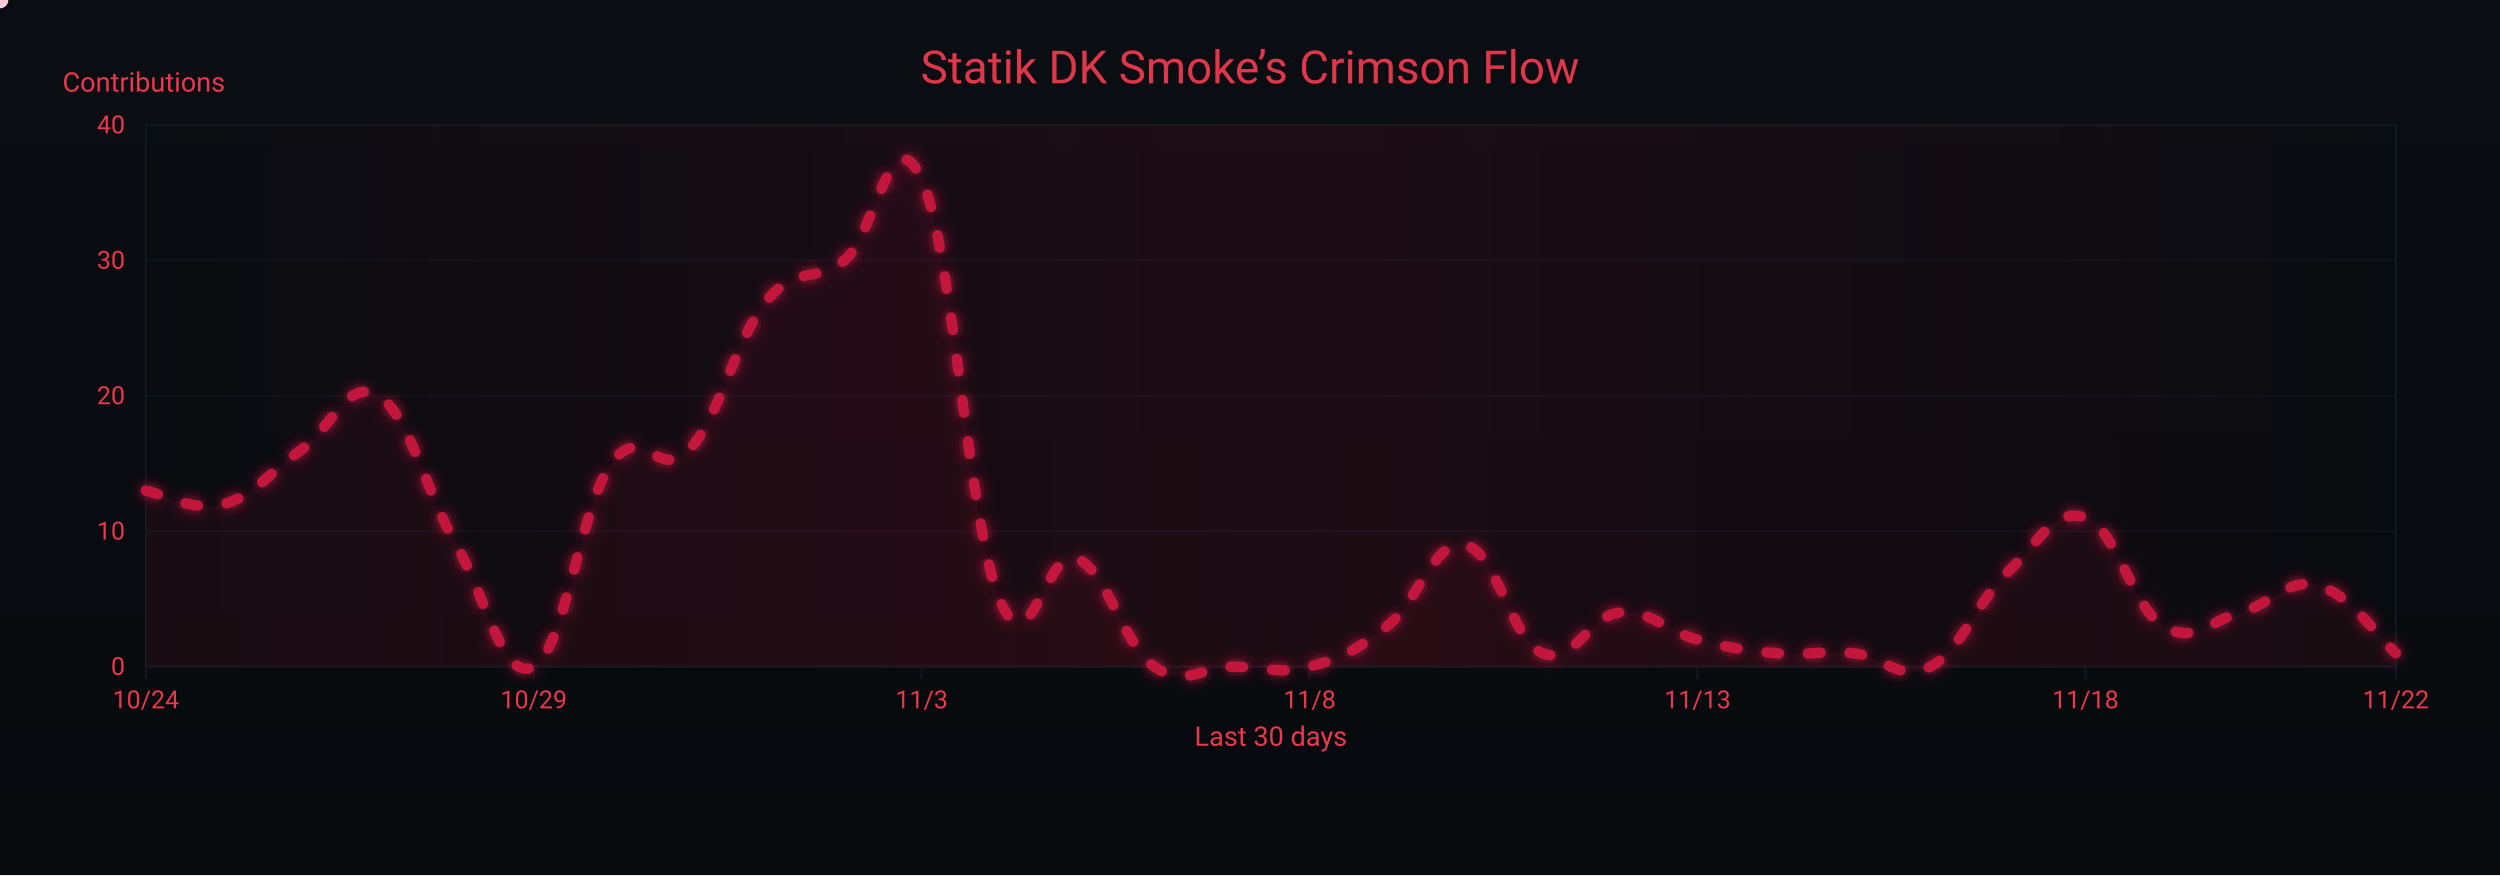
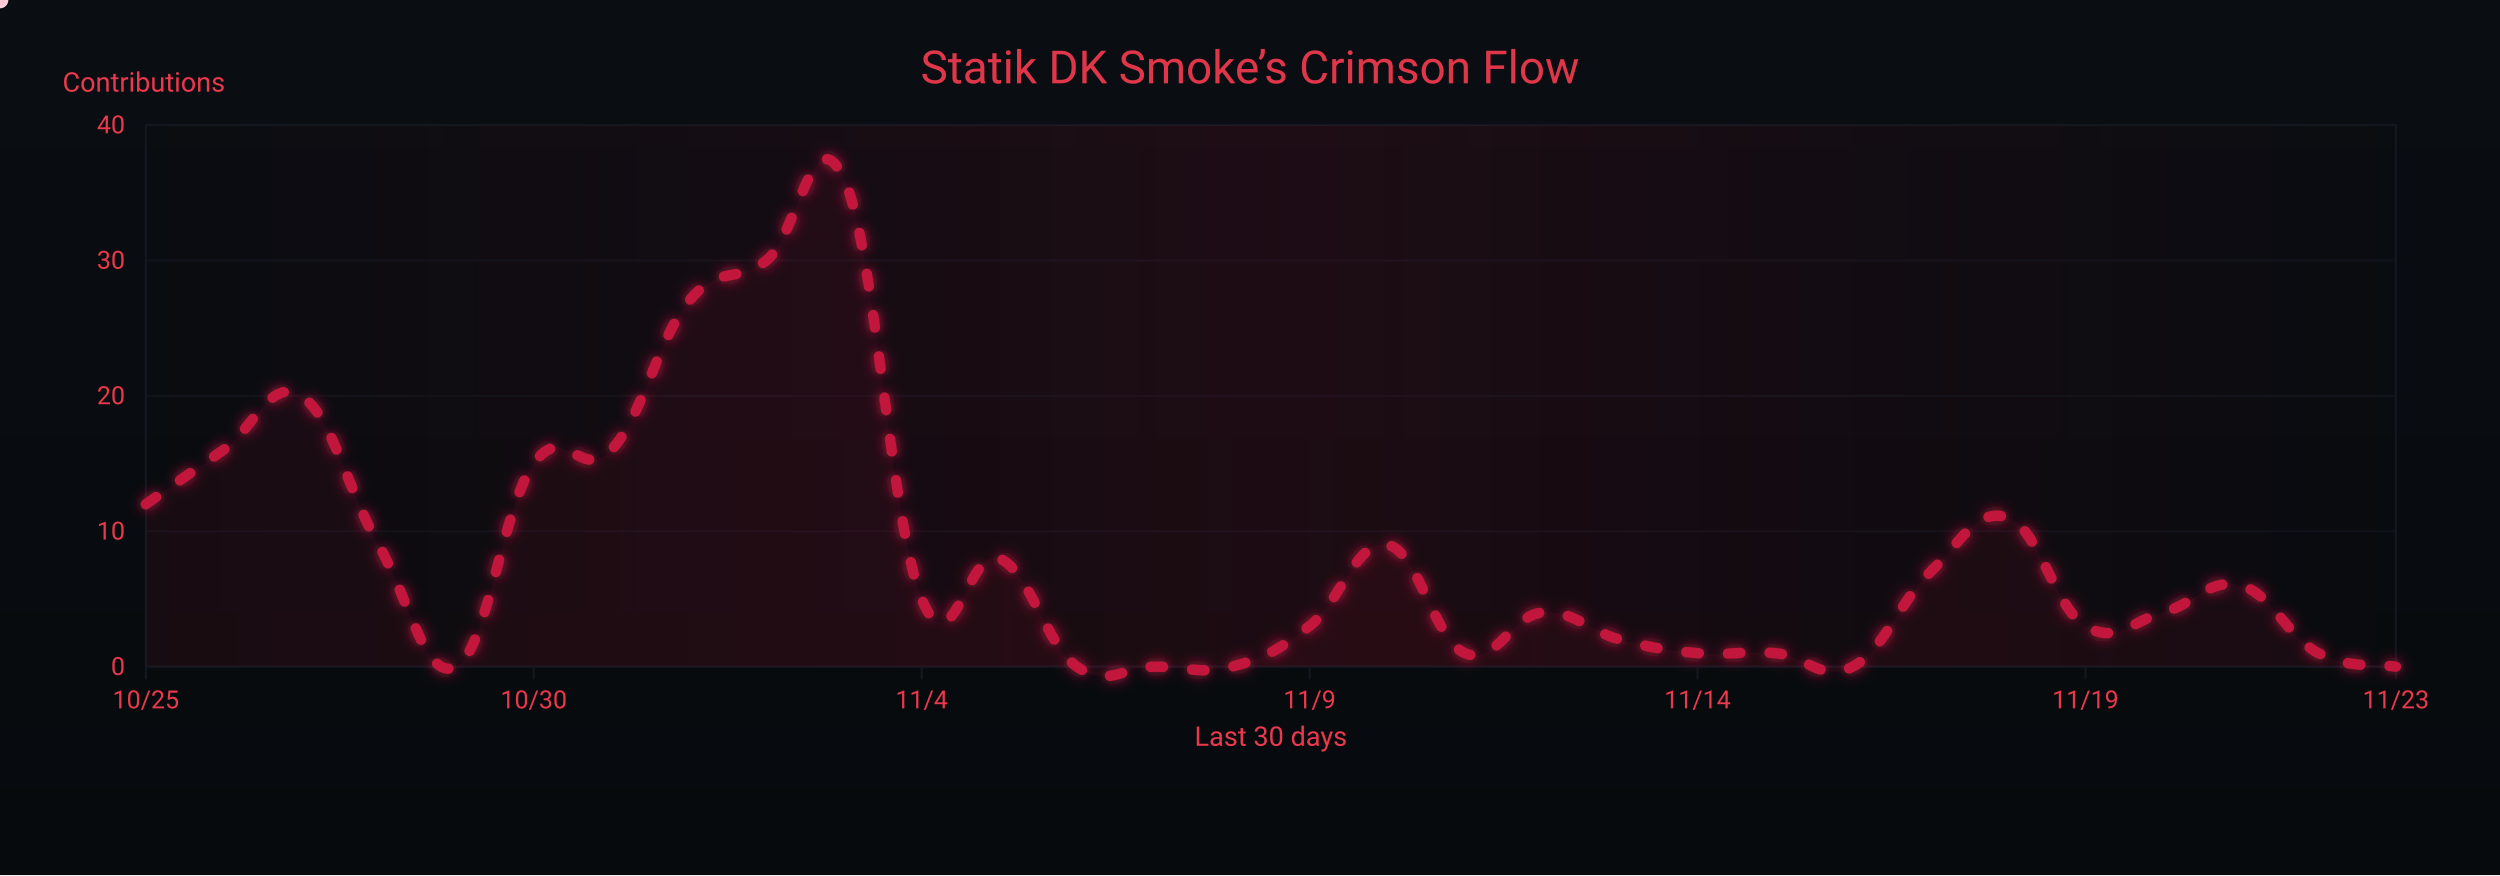
<svg xmlns="http://www.w3.org/2000/svg" width="1200" height="420" viewBox="0 0 1200 420" role="img" aria-label="Crimson Flow Graph">
  <defs>
    <linearGradient id="bgGrad" x1="0" y1="0" x2="0" y2="1">
      <stop offset="0%" stop-color="#0a0d12" />
      <stop offset="100%" stop-color="#070a0d" />
    </linearGradient>
    <filter id="glow">
      <feGaussianBlur stdDeviation="3" result="b1" />
      <feMerge>
        <feMergeNode in="b1" />
        <feMergeNode in="SourceGraphic" />
      </feMerge>
    </filter>
    <linearGradient id="sheen" x1="0" y1="0" x2="1" y2="0">
      <stop offset="0%" stop-color="#9b0e2a" stop-opacity="0" />
      <stop offset="50%" stop-color="#9b0e2a" stop-opacity=".14" />
      <stop offset="100%" stop-color="#9b0e2a" stop-opacity="0" />
      <animateTransform attributeName="gradientTransform" type="translate" from="-1 0" to="1 0" dur="9s" repeatCount="indefinite" />
    </linearGradient>
  </defs>
  <rect width="1200" height="420" fill="url(#bgGrad)" />
  <rect x="70" y="60" width="1080" height="260" fill="none" stroke="#121821" stroke-width="1" />
  <g font-family="ui-sans-serif,system-ui,-apple-system,Segoe UI,Roboto,Ubuntu,Arial" font-size="12">
    <path d="M70,320.0 H1150" stroke="#121821" stroke-width="1" opacity="0.6" />
    <text x="60" y="324.0" text-anchor="end" fill="#ea384c">0</text>
    <path d="M70,255.0 H1150" stroke="#121821" stroke-width="1" opacity="0.6" />
    <text x="60" y="259.0" text-anchor="end" fill="#ea384c">10</text>
    <path d="M70,190.0 H1150" stroke="#121821" stroke-width="1" opacity="0.6" />
    <text x="60" y="194.0" text-anchor="end" fill="#ea384c">20</text>
    <path d="M70,125.0 H1150" stroke="#121821" stroke-width="1" opacity="0.6" />
    <text x="60" y="129.0" text-anchor="end" fill="#ea384c">30</text>
    <path d="M70,60.0 H1150" stroke="#121821" stroke-width="1" opacity="0.6" />
    <text x="60" y="64.0" text-anchor="end" fill="#ea384c">40</text>
    <text x="30" y="44" fill="#ea384c" font-size="13">Contributions</text>
  </g>
  <g font-family="ui-sans-serif,system-ui,-apple-system,Segoe UI,Roboto,Ubuntu,Arial" font-size="12">
    <path d="M70.0,320 V326" stroke="#121821" stroke-width="1" />
-     <text x="70.0" y="340" text-anchor="middle" fill="#ea384c">10/24</text>
+     <text x="70.0" y="340" text-anchor="middle" fill="#ea384c">10/25</text>
    <path d="M256.2,320 V326" stroke="#121821" stroke-width="1" />
-     <text x="256.2" y="340" text-anchor="middle" fill="#ea384c">10/29</text>
+     <text x="256.2" y="340" text-anchor="middle" fill="#ea384c">10/30</text>
    <path d="M442.4,320 V326" stroke="#121821" stroke-width="1" />
-     <text x="442.4" y="340" text-anchor="middle" fill="#ea384c">11/3</text>
+     <text x="442.4" y="340" text-anchor="middle" fill="#ea384c">11/4</text>
    <path d="M628.6,320 V326" stroke="#121821" stroke-width="1" />
-     <text x="628.6" y="340" text-anchor="middle" fill="#ea384c">11/8</text>
+     <text x="628.6" y="340" text-anchor="middle" fill="#ea384c">11/9</text>
    <path d="M814.8,320 V326" stroke="#121821" stroke-width="1" />
-     <text x="814.8" y="340" text-anchor="middle" fill="#ea384c">11/13</text>
+     <text x="814.8" y="340" text-anchor="middle" fill="#ea384c">11/14</text>
    <path d="M1001.0,320 V326" stroke="#121821" stroke-width="1" />
-     <text x="1001.0" y="340" text-anchor="middle" fill="#ea384c">11/18</text>
+     <text x="1001.0" y="340" text-anchor="middle" fill="#ea384c">11/19</text>
    <path d="M1150.0,320 V326" stroke="#121821" stroke-width="1" />
-     <text x="1150.0" y="340" text-anchor="middle" fill="#ea384c">11/22</text>
+     <text x="1150.0" y="340" text-anchor="middle" fill="#ea384c">11/23</text>
    <text x="610" y="358" text-anchor="middle" fill="#ea384c" font-size="13">Last 30 days</text>
  </g>
  <rect x="70" y="60" width="1080" height="260" fill="url(#sheen)" />
  <text x="600" y="40" text-anchor="middle" font-family="ui-sans-serif,system-ui,-apple-system,Segoe UI,Roboto,Ubuntu,Arial" font-size="22" fill="#ea384c" opacity=".95">Statik DK Smoke’s Crimson Flow</text>
-   <path d="M70.0,235.5 C77.4,236.8 92.3,245.9 107.2,242.0 C122.1,238.1 129.6,226.4 144.5,216.0 C159.4,205.6 166.8,180.9 181.7,190.0 C196.6,199.1 204.1,235.5 219.0,261.5 C233.9,287.5 241.3,327.8 256.2,320.0 C271.1,312.2 278.6,243.3 293.4,222.5 C308.3,201.7 315.8,231.6 330.7,216.0 C345.6,200.4 353.0,162.7 367.9,144.5 C382.8,126.3 390.3,136.7 405.2,125.0 C420.1,113.3 427.5,53.5 442.4,86.0 C457.3,118.5 464.8,251.1 479.7,287.5 C494.6,323.9 502.0,261.5 516.9,268.0 C531.8,274.5 539.2,309.6 554.1,320.0 C569.0,330.4 576.5,320.0 591.4,320.0 C606.3,320.0 613.7,323.9 628.6,320.0 C643.5,316.1 651.0,312.2 665.9,300.5 C680.8,288.8 688.2,258.9 703.1,261.5 C718.0,264.1 725.4,307.0 740.3,313.5 C755.2,320.0 762.7,295.3 777.6,294.0 C792.5,292.7 799.9,303.1 814.8,307.0 C829.7,310.9 837.2,312.2 852.1,313.5 C867.0,314.8 874.4,312.2 889.3,313.5 C904.2,314.8 911.7,327.8 926.6,320.0 C941.4,312.2 948.9,288.8 963.8,274.5 C978.7,260.2 986.1,243.3 1001.0,248.5 C1015.9,253.7 1023.4,291.4 1038.3,300.5 C1053.2,309.6 1060.6,297.9 1075.5,294.0 C1090.4,290.1 1097.9,277.1 1112.8,281.0 C1127.7,284.9 1142.6,307.0 1150.0,313.5 L 1150,320 L 70,320 Z" fill="#7a0f26" opacity=".13">
+   <path d="M70.0,242.0 C77.4,236.8 92.3,226.4 107.2,216.0 C122.1,205.6 129.6,180.9 144.5,190.0 C159.4,199.1 166.8,235.5 181.7,261.5 C196.6,287.5 204.1,327.8 219.0,320.0 C233.9,312.2 241.3,243.3 256.2,222.5 C271.1,201.7 278.6,231.6 293.4,216.0 C308.3,200.4 315.8,162.7 330.7,144.5 C345.6,126.3 353.0,136.7 367.9,125.0 C382.8,113.3 390.3,53.5 405.2,86.0 C420.1,118.5 427.5,251.1 442.4,287.5 C457.3,323.9 464.8,261.5 479.7,268.0 C494.6,274.5 502.0,309.6 516.9,320.0 C531.8,330.4 539.2,320.0 554.1,320.0 C569.0,320.0 576.5,323.9 591.4,320.0 C606.3,316.1 613.7,312.2 628.6,300.5 C643.5,288.8 651.0,258.9 665.9,261.5 C680.8,264.1 688.2,307.0 703.1,313.5 C718.0,320.0 725.4,295.3 740.3,294.0 C755.2,292.7 762.7,303.1 777.6,307.0 C792.5,310.9 799.9,312.2 814.8,313.5 C829.7,314.8 837.2,312.2 852.1,313.5 C867.0,314.8 874.4,327.8 889.3,320.0 C904.2,312.2 911.7,288.8 926.6,274.5 C941.4,260.2 948.9,243.3 963.8,248.5 C978.7,253.7 986.1,291.4 1001.0,300.5 C1015.9,309.6 1023.4,297.9 1038.3,294.0 C1053.2,290.1 1060.6,277.1 1075.5,281.0 C1090.4,284.9 1097.9,305.7 1112.8,313.5 C1127.7,321.3 1142.6,318.7 1150.0,320.0 L 1150,320 L 70,320 Z" fill="#7a0f26" opacity=".13">
    <animate attributeName="opacity" values=".10;.17;.10" dur="6s" repeatCount="indefinite" />
  </path>
-   <path id="curve" d="M70.0,235.5 C77.4,236.8 92.3,245.9 107.2,242.0 C122.1,238.1 129.6,226.4 144.5,216.0 C159.4,205.6 166.8,180.9 181.7,190.0 C196.6,199.1 204.1,235.5 219.0,261.5 C233.9,287.5 241.3,327.8 256.2,320.0 C271.1,312.2 278.6,243.3 293.4,222.5 C308.3,201.7 315.8,231.6 330.7,216.0 C345.6,200.4 353.0,162.7 367.9,144.5 C382.8,126.3 390.3,136.7 405.2,125.0 C420.1,113.3 427.5,53.5 442.4,86.0 C457.3,118.5 464.8,251.1 479.7,287.5 C494.6,323.9 502.0,261.5 516.9,268.0 C531.8,274.5 539.2,309.6 554.1,320.0 C569.0,330.4 576.5,320.0 591.4,320.0 C606.3,320.0 613.7,323.9 628.6,320.0 C643.5,316.1 651.0,312.2 665.9,300.5 C680.8,288.8 688.2,258.9 703.1,261.5 C718.0,264.1 725.4,307.0 740.3,313.5 C755.2,320.0 762.7,295.3 777.6,294.0 C792.5,292.7 799.9,303.1 814.8,307.0 C829.7,310.9 837.2,312.2 852.1,313.5 C867.0,314.8 874.4,312.2 889.3,313.5 C904.2,314.8 911.7,327.8 926.6,320.0 C941.4,312.2 948.9,288.8 963.8,274.5 C978.7,260.2 986.1,243.3 1001.0,248.5 C1015.9,253.7 1023.4,291.4 1038.3,300.5 C1053.2,309.6 1060.6,297.9 1075.5,294.0 C1090.4,290.1 1097.9,277.1 1112.8,281.0 C1127.7,284.9 1142.6,307.0 1150.0,313.5" fill="none" stroke="#c3193d" stroke-width="5" stroke-linecap="round" stroke-linejoin="round" stroke-dasharray="6 14" filter="url(#glow)">
+   <path id="curve" d="M70.0,242.0 C77.4,236.8 92.3,226.4 107.2,216.0 C122.1,205.6 129.6,180.9 144.5,190.0 C159.4,199.1 166.8,235.5 181.7,261.5 C196.6,287.5 204.1,327.8 219.0,320.0 C233.9,312.2 241.3,243.3 256.2,222.5 C271.1,201.7 278.6,231.6 293.4,216.0 C308.3,200.4 315.8,162.7 330.7,144.5 C345.6,126.3 353.0,136.7 367.9,125.0 C382.8,113.3 390.3,53.5 405.2,86.0 C420.1,118.5 427.5,251.1 442.4,287.5 C457.3,323.9 464.8,261.5 479.7,268.0 C494.6,274.5 502.0,309.6 516.9,320.0 C531.8,330.4 539.2,320.0 554.1,320.0 C569.0,320.0 576.5,323.9 591.4,320.0 C606.3,316.1 613.7,312.2 628.6,300.5 C643.5,288.8 651.0,258.9 665.9,261.5 C680.8,264.1 688.2,307.0 703.1,313.5 C718.0,320.0 725.4,295.3 740.3,294.0 C755.2,292.7 762.7,303.1 777.6,307.0 C792.5,310.9 799.9,312.2 814.8,313.5 C829.7,314.8 837.2,312.2 852.1,313.5 C867.0,314.8 874.4,327.8 889.3,320.0 C904.2,312.2 911.7,288.8 926.6,274.5 C941.4,260.2 948.9,243.3 963.8,248.5 C978.7,253.7 986.1,291.4 1001.0,300.5 C1015.9,309.6 1023.4,297.9 1038.3,294.0 C1053.2,290.1 1060.6,277.1 1075.5,281.0 C1090.4,284.9 1097.9,305.7 1112.8,313.5 C1127.7,321.3 1142.6,318.7 1150.0,320.0" fill="none" stroke="#c3193d" stroke-width="5" stroke-linecap="round" stroke-linejoin="round" stroke-dasharray="6 14" filter="url(#glow)">
    <animate attributeName="stroke-dashoffset" values="0;-220" dur="4.8s" repeatCount="indefinite" />
  </path>
  <g fill="#ffd1db">
    <circle r="4">
      <animateMotion dur="7s" rotate="auto" repeatCount="indefinite">
        <mpath href="#curve" />
      </animateMotion>
      <animate attributeName="opacity" values="1;.3;1" dur="2.2s" repeatCount="indefinite" />
    </circle>
    <circle r="3" fill="#ffffff">
      <animateMotion dur="8.2s" begin="1s" rotate="auto" repeatCount="indefinite">
        <mpath href="#curve" />
      </animateMotion>
      <animate attributeName="opacity" values=".7;.2;.7" dur="2.4s" repeatCount="indefinite" />
    </circle>
    <circle r="3" fill="#ffc7d3">
      <animateMotion dur="6s" begin="2s" rotate="auto" repeatCount="indefinite">
        <mpath href="#curve" />
      </animateMotion>
      <animate attributeName="opacity" values=".8;.3;.8" dur="2s" repeatCount="indefinite" />
    </circle>
  </g>
</svg>
